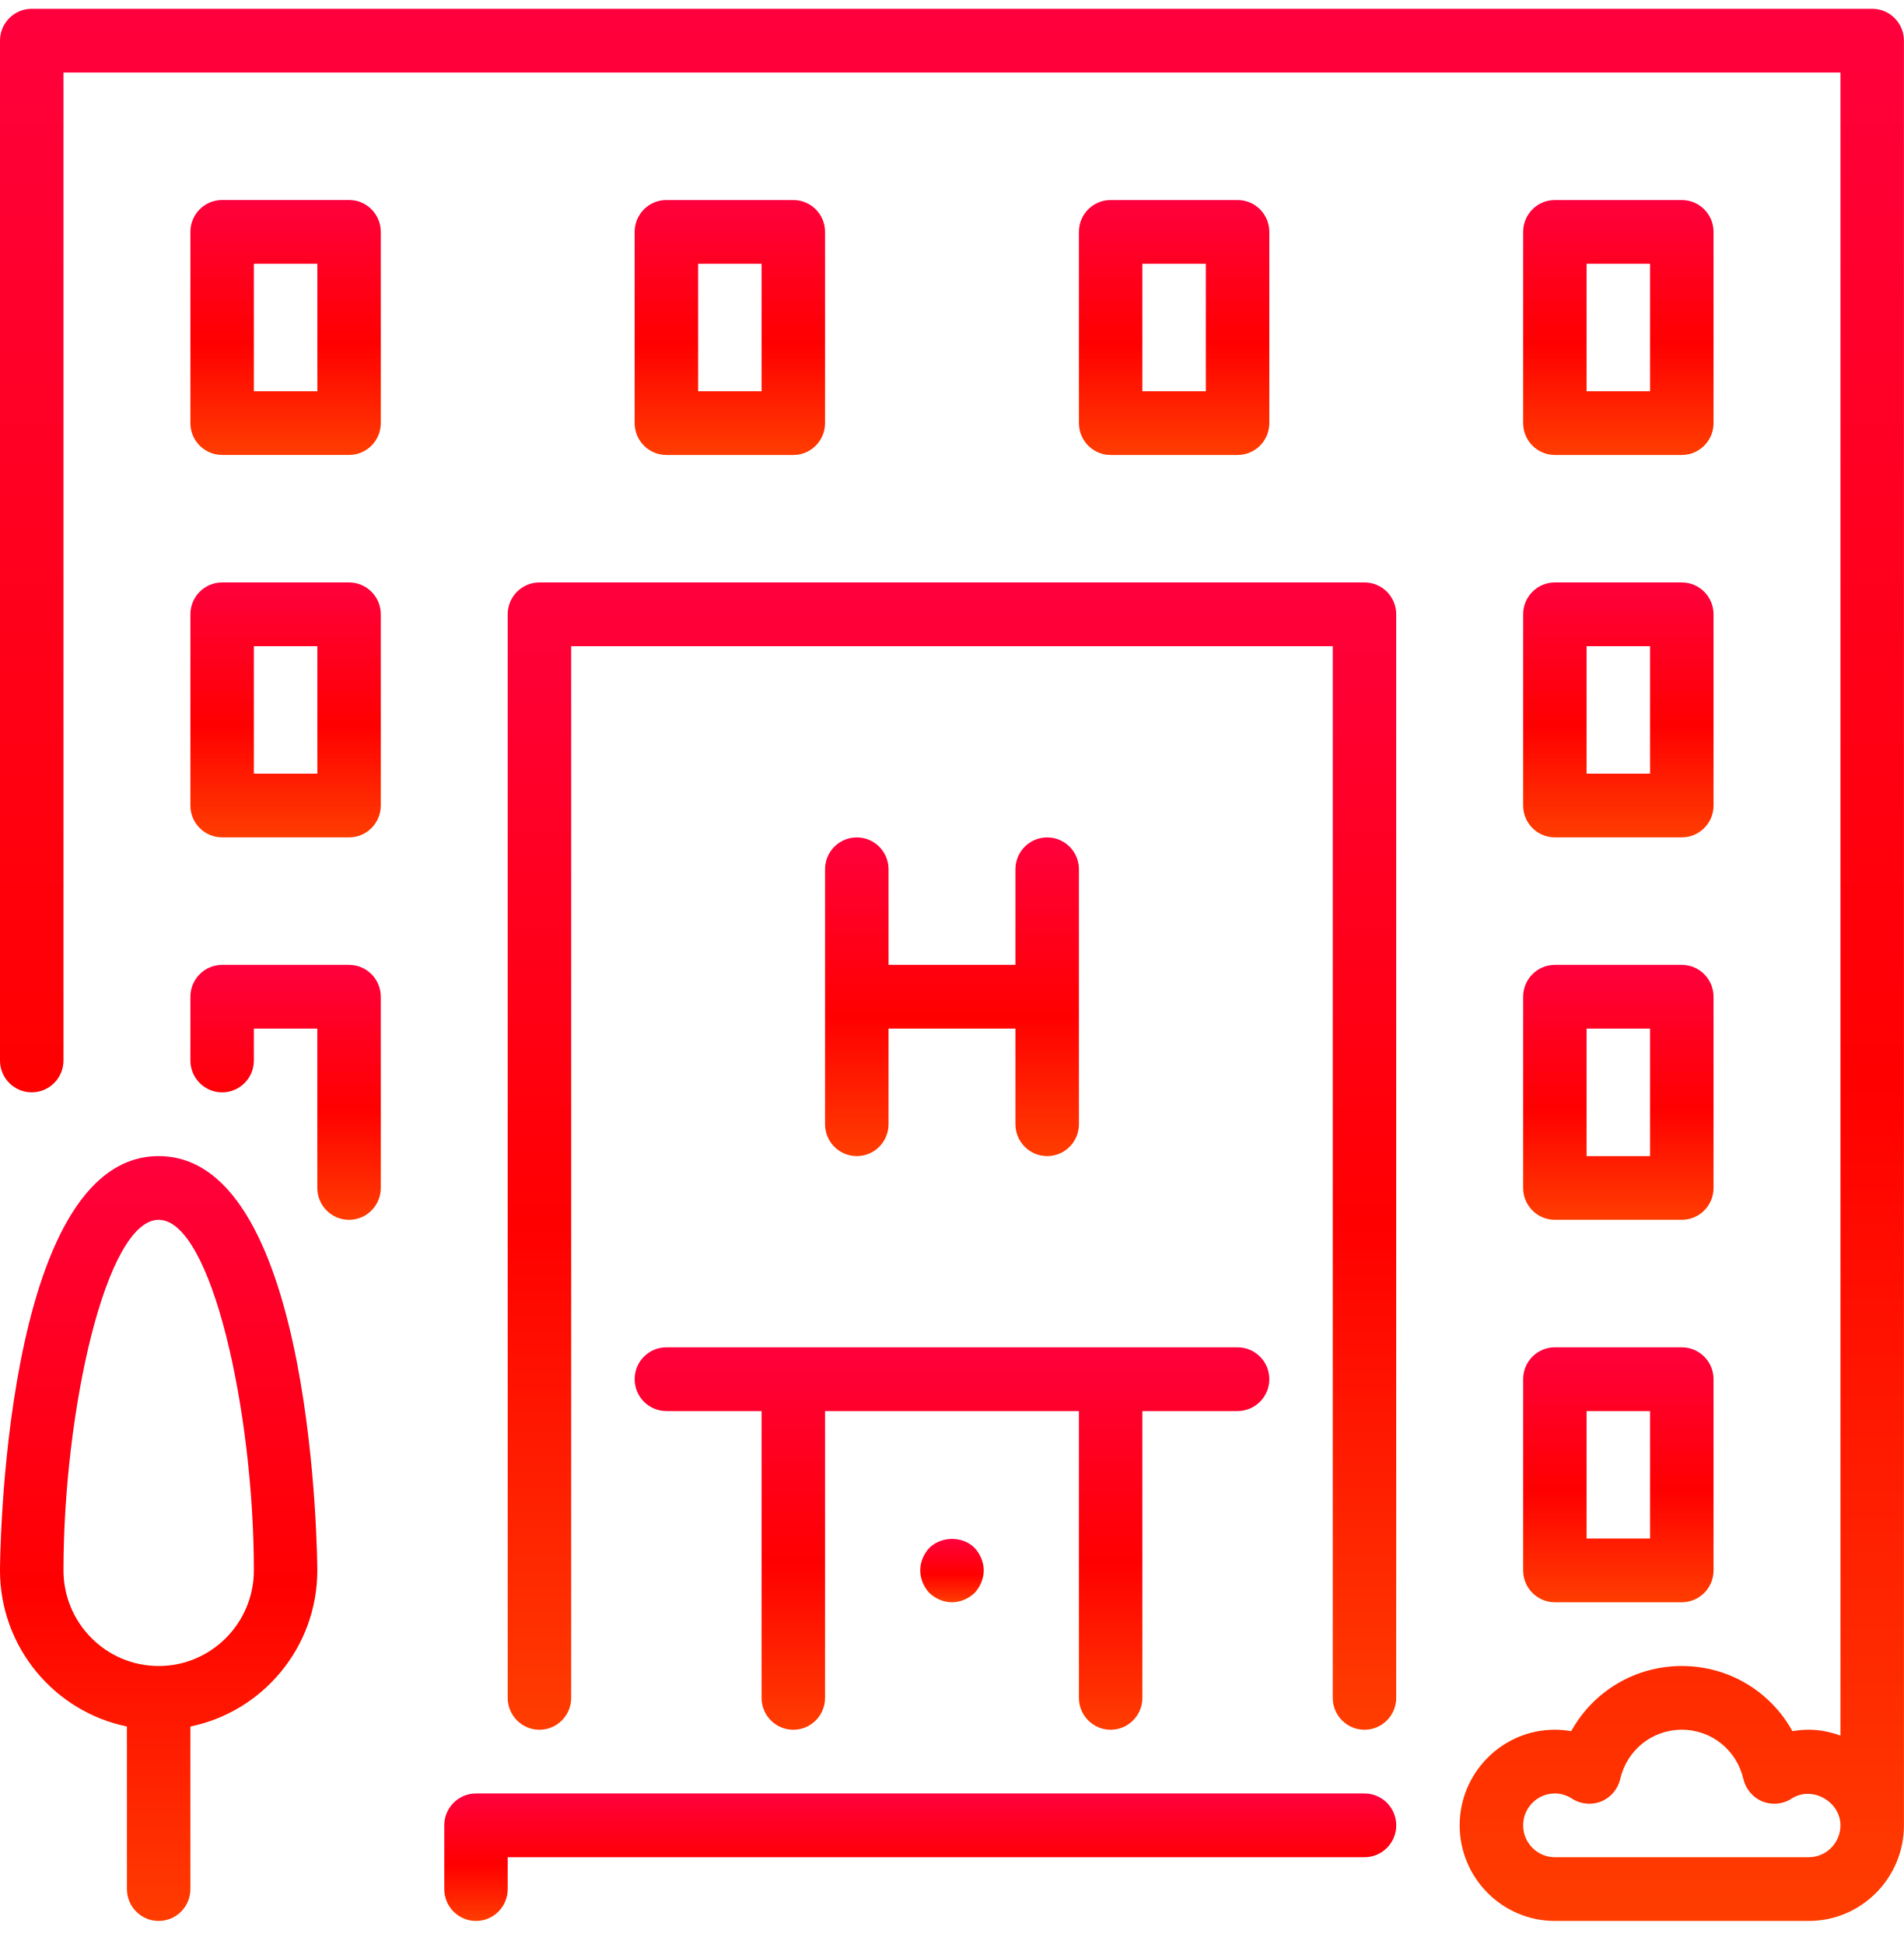
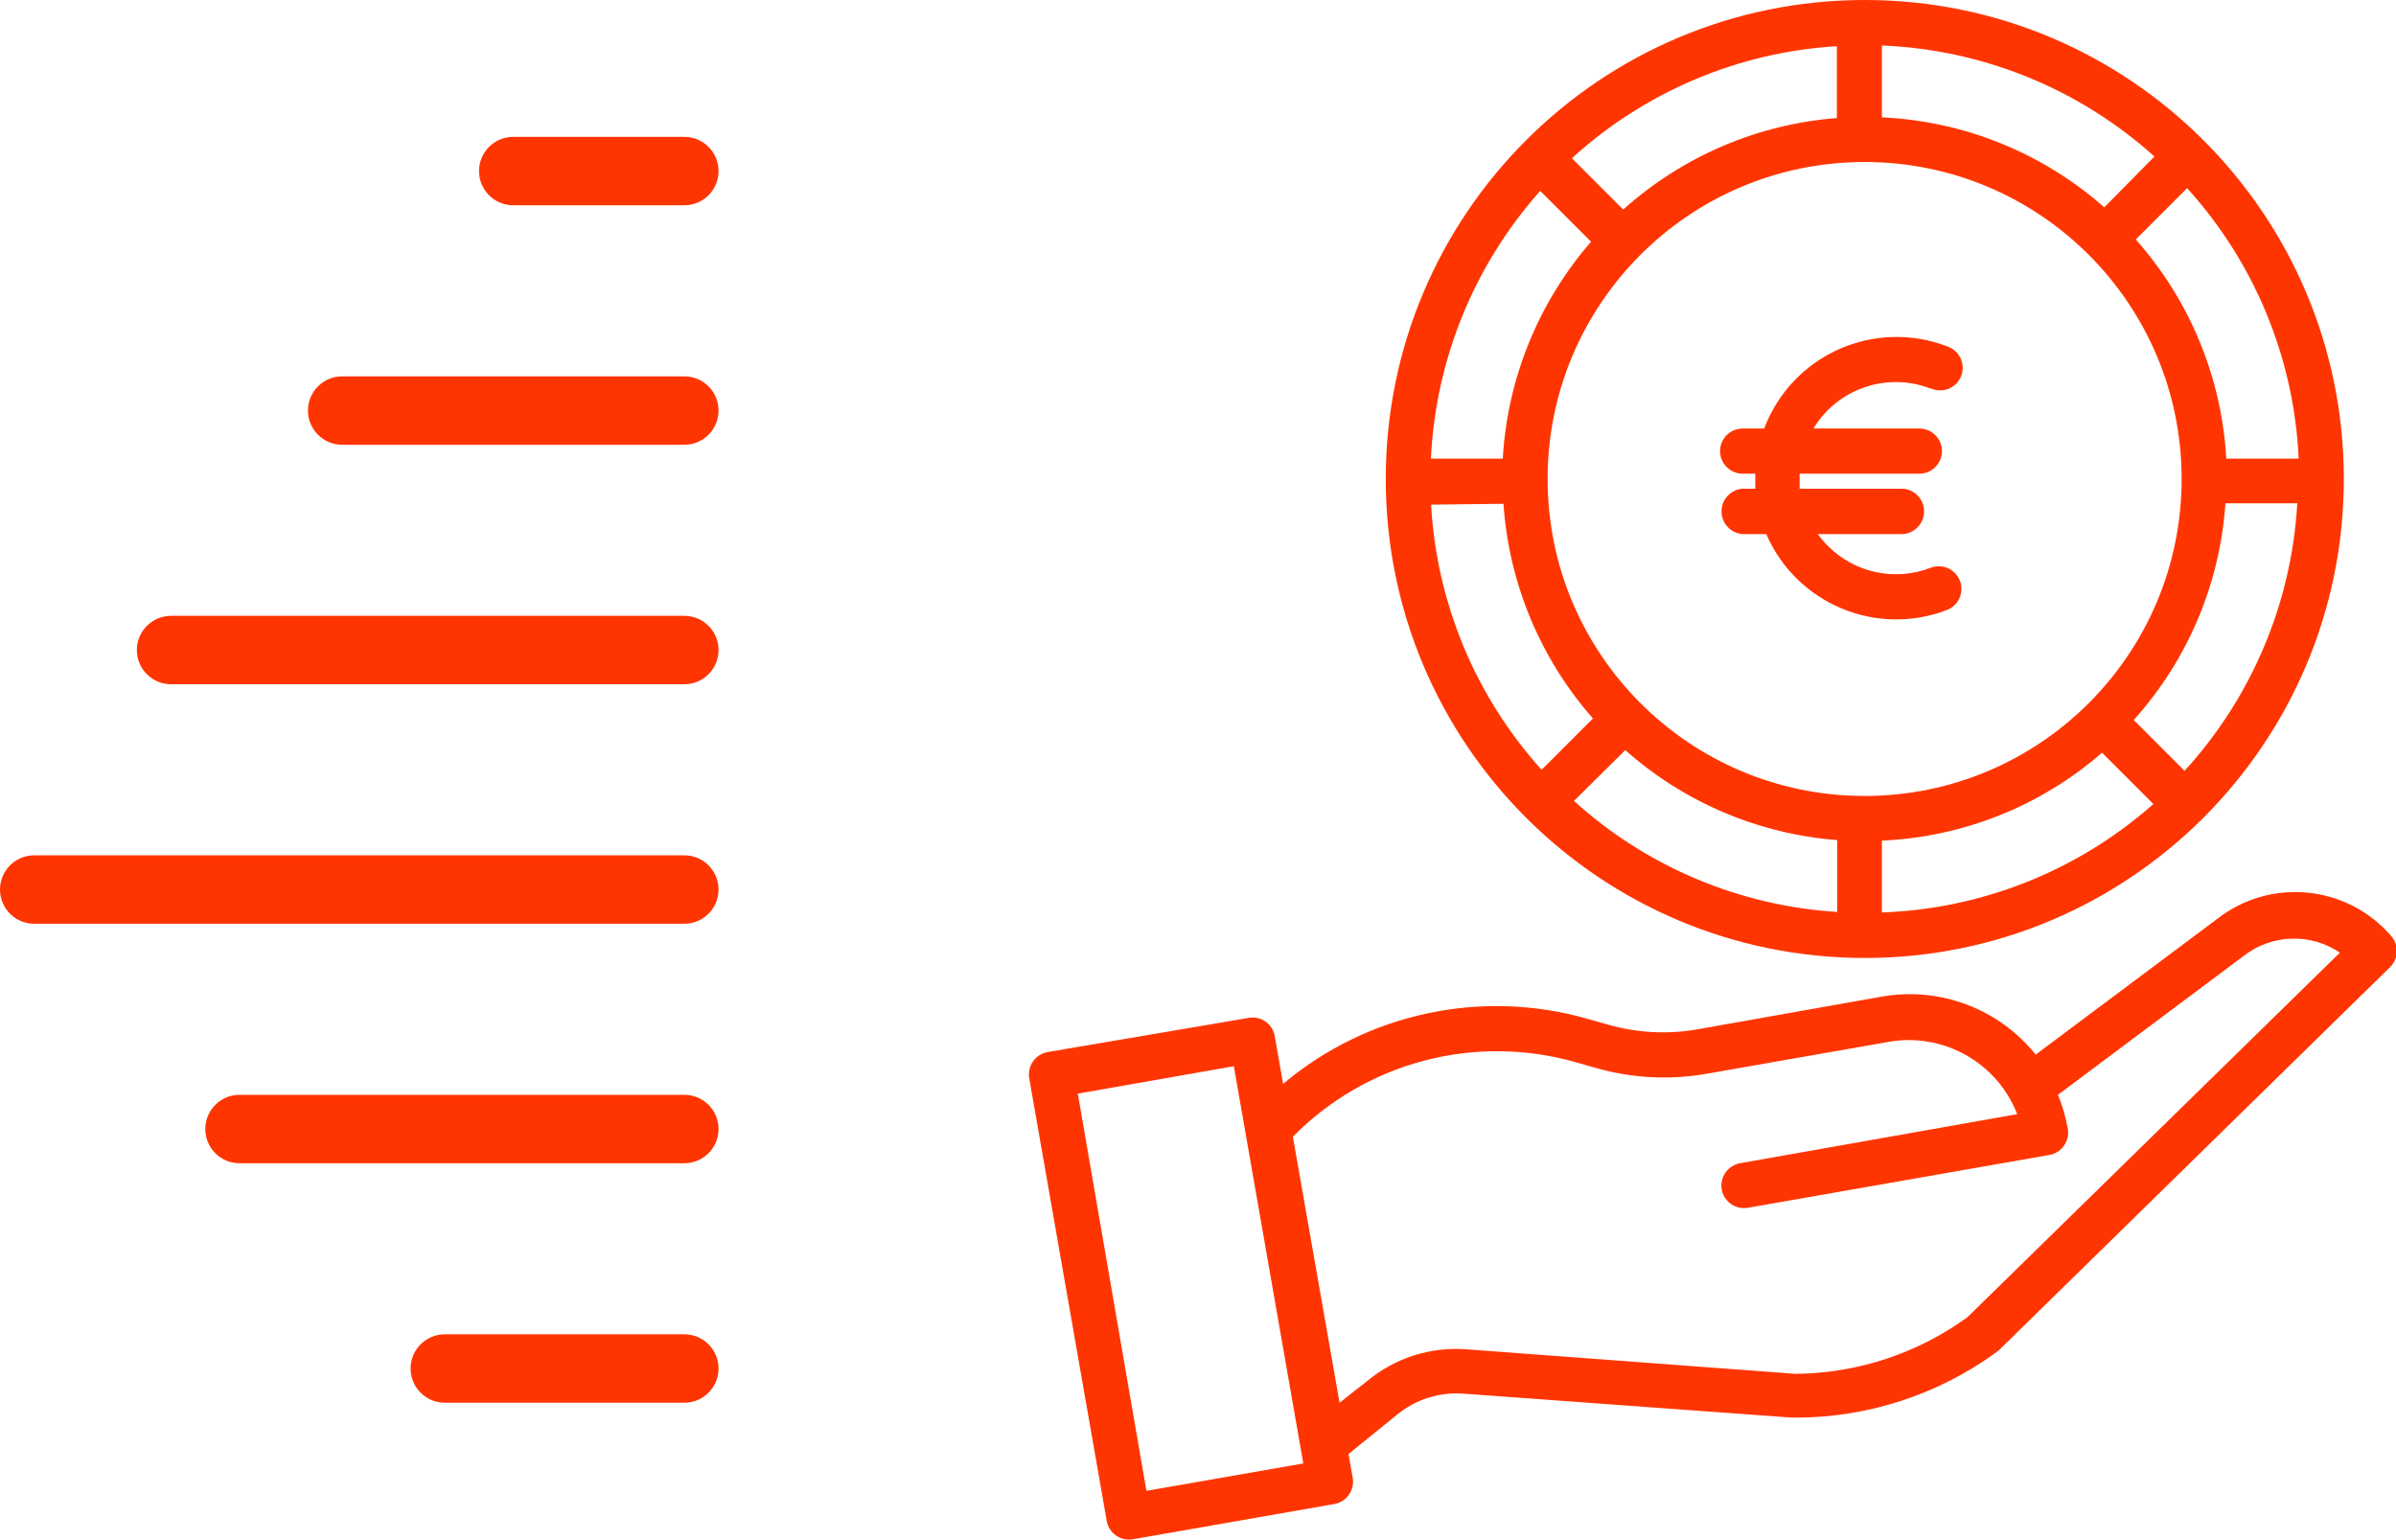
- <svg xmlns="http://www.w3.org/2000/svg" width="47" height="48" viewBox="0 0 47 48" fill="none">
-   <path d="M8.617 4.938H5.484C5.05 4.938 4.7 5.291 4.7 5.725V10.447C4.7 10.881 5.05 11.233 5.484 11.233H8.617C9.05 11.233 9.4 10.881 9.4 10.447V5.725C9.4 5.291 9.05 4.938 8.617 4.938ZM7.833 9.66H6.267V6.512H7.834V9.66H7.833Z" fill="url(#paint0_linear)" />
-   <path d="M21.151 20.677C20.717 20.677 20.367 21.029 20.367 21.463V27.759C20.367 28.193 20.717 28.546 21.151 28.546C21.584 28.546 21.934 28.193 21.934 27.759V25.398H25.067V27.759C25.067 28.193 25.417 28.546 25.85 28.546C26.284 28.546 26.634 28.193 26.634 27.759V21.463C26.634 21.029 26.284 20.677 25.85 20.677C25.417 20.677 25.067 21.029 25.067 21.463V23.824H21.934V21.463C21.934 21.029 21.584 20.677 21.151 20.677Z" fill="url(#paint1_linear)" />
-   <path d="M33.683 44.283H11.75C11.317 44.283 10.967 44.636 10.967 45.07V46.644C10.967 47.078 11.317 47.431 11.75 47.431C12.183 47.431 12.533 47.078 12.533 46.644V45.857H33.683C34.117 45.857 34.467 45.505 34.467 45.07C34.467 44.636 34.117 44.283 33.683 44.283Z" fill="url(#paint2_linear)" />
-   <path d="M8.617 23.824H5.484C5.05 23.824 4.7 24.177 4.7 24.611V26.185C4.7 26.619 5.05 26.972 5.484 26.972C5.917 26.972 6.267 26.619 6.267 26.185V25.398H7.833V29.332C7.833 29.767 8.184 30.119 8.617 30.119C9.05 30.119 9.4 29.767 9.4 29.332V24.611C9.4 24.177 9.05 23.824 8.617 23.824Z" fill="url(#paint3_linear)" />
-   <path d="M3.917 28.546C0.045 28.546 0 38.673 0 38.775C0 40.675 1.348 42.264 3.133 42.63V46.644C3.133 47.078 3.483 47.431 3.917 47.431C4.35 47.431 4.7 47.078 4.7 46.644V42.63C6.485 42.264 7.833 40.675 7.833 38.775C7.833 38.673 7.788 28.546 3.917 28.546ZM3.917 41.136C2.621 41.136 1.567 40.077 1.567 38.775C1.567 34.855 2.615 30.119 3.917 30.119C5.219 30.119 6.267 34.855 6.267 38.775C6.267 40.077 5.212 41.136 3.917 41.136Z" fill="url(#paint4_linear)" />
-   <path d="M8.617 14.381H5.484C5.05 14.381 4.7 14.734 4.7 15.168V19.89C4.7 20.324 5.05 20.676 5.484 20.676H8.617C9.05 20.676 9.4 20.324 9.4 19.89V15.168C9.4 14.734 9.05 14.381 8.617 14.381ZM7.833 19.103H6.267V15.955H7.834V19.103H7.833Z" fill="url(#paint5_linear)" />
-   <path d="M19.584 11.234C20.017 11.234 20.367 10.881 20.367 10.447V5.726C20.367 5.291 20.017 4.939 19.584 4.939H16.45C16.017 4.939 15.667 5.291 15.667 5.726V10.447C15.667 10.881 16.017 11.234 16.45 11.234H19.584ZM17.234 6.512H18.8V9.66H17.234V6.512Z" fill="url(#paint6_linear)" />
-   <path d="M15.667 34.054C15.667 34.488 16.017 34.841 16.45 34.841H18.8V41.923C18.8 42.357 19.15 42.71 19.584 42.71C20.017 42.71 20.367 42.357 20.367 41.923V34.841H26.634V41.923C26.634 42.357 26.984 42.71 27.417 42.71C27.85 42.71 28.2 42.357 28.2 41.923V34.841H30.55C30.983 34.841 31.334 34.488 31.334 34.054C31.334 33.619 30.983 33.267 30.55 33.267H16.45C16.017 33.267 15.667 33.619 15.667 34.054Z" fill="url(#paint7_linear)" />
-   <path d="M37.6 29.332C37.6 29.767 37.95 30.119 38.383 30.119H41.516C41.949 30.119 42.3 29.767 42.3 29.332V24.611C42.3 24.177 41.949 23.824 41.516 23.824H38.383C37.95 23.824 37.6 24.177 37.6 24.611V29.332ZM39.166 25.398H40.733V28.546H39.166V25.398Z" fill="url(#paint8_linear)" />
-   <path d="M37.6 38.775C37.6 39.209 37.95 39.562 38.383 39.562H41.516C41.949 39.562 42.3 39.209 42.3 38.775V34.054C42.3 33.619 41.949 33.267 41.516 33.267H38.383C37.95 33.267 37.6 33.619 37.6 34.054V38.775ZM39.166 34.841H40.733V37.988H39.166V34.841Z" fill="url(#paint9_linear)" />
-   <path d="M37.6 19.89C37.6 20.324 37.95 20.676 38.383 20.676H41.516C41.949 20.676 42.3 20.324 42.3 19.89V15.168C42.3 14.734 41.949 14.381 41.516 14.381H38.383C37.95 14.381 37.6 14.734 37.6 15.168V19.89ZM39.166 15.955H40.733V19.103H39.166V15.955Z" fill="url(#paint10_linear)" />
-   <path d="M38.383 11.234H41.516C41.949 11.234 42.3 10.881 42.3 10.447V5.726C42.3 5.291 41.949 4.939 41.516 4.939H38.383C37.95 4.939 37.6 5.291 37.6 5.726V10.447C37.6 10.881 37.95 11.234 38.383 11.234ZM39.166 6.512H40.733V9.66H39.166V6.512Z" fill="url(#paint11_linear)" />
-   <path d="M46.217 0.217H0.783C0.35 0.217 0 0.57 0 1.004V26.185C0 26.619 0.35 26.971 0.783 26.971C1.216 26.971 1.567 26.619 1.567 26.185V1.791H45.433V42.854C45.187 42.766 44.926 42.709 44.65 42.709C44.514 42.709 44.38 42.721 44.247 42.745C43.708 41.767 42.678 41.136 41.517 41.136C40.356 41.136 39.326 41.767 38.786 42.745C38.654 42.721 38.519 42.709 38.383 42.709C37.088 42.709 36.033 43.769 36.033 45.07C36.033 46.372 37.088 47.431 38.383 47.431H44.65C45.946 47.431 47 46.372 47 45.07V1.004C47 0.57 46.65 0.217 46.217 0.217ZM44.65 45.857H38.383C37.951 45.857 37.6 45.504 37.6 45.07C37.6 44.636 37.951 44.283 38.383 44.283C38.533 44.283 38.676 44.327 38.808 44.411C39.022 44.551 39.29 44.575 39.527 44.48C39.764 44.383 39.937 44.177 39.996 43.928C40.161 43.211 40.786 42.709 41.517 42.709C42.248 42.709 42.872 43.211 43.037 43.928C43.096 44.177 43.27 44.383 43.506 44.48C43.743 44.575 44.011 44.551 44.225 44.411C44.735 44.081 45.433 44.486 45.433 45.07C45.433 45.504 45.082 45.857 44.65 45.857Z" fill="url(#paint12_linear)" />
-   <path d="M22.944 38.217C22.802 38.366 22.717 38.571 22.717 38.775C22.717 38.98 22.802 39.184 22.944 39.334C23.092 39.476 23.297 39.562 23.5 39.562C23.704 39.562 23.907 39.476 24.056 39.334C24.197 39.184 24.284 38.98 24.284 38.775C24.284 38.571 24.197 38.366 24.056 38.217C23.767 37.925 23.242 37.925 22.944 38.217Z" fill="url(#paint13_linear)" />
-   <path d="M33.683 14.381H13.316C12.883 14.381 12.533 14.734 12.533 15.168V41.923C12.533 42.357 12.883 42.71 13.316 42.71C13.75 42.71 14.1 42.357 14.1 41.923V15.955H32.9V41.923C32.9 42.357 33.25 42.71 33.683 42.71C34.116 42.71 34.466 42.357 34.466 41.923V15.168C34.467 14.734 34.116 14.381 33.683 14.381Z" fill="url(#paint14_linear)" />
-   <path d="M30.55 11.234C30.984 11.234 31.334 10.881 31.334 10.447V5.726C31.334 5.291 30.984 4.939 30.55 4.939H27.417C26.984 4.939 26.634 5.291 26.634 5.726V10.447C26.634 10.881 26.984 11.234 27.417 11.234H30.55ZM28.2 6.512H29.767V9.66H28.2V6.512Z" fill="url(#paint15_linear)" />
+ <svg xmlns="http://www.w3.org/2000/svg" viewBox="0 0 140.05 90">
  <defs>
-     <linearGradient id="paint0_linear" x1="7.05" y1="4.938" x2="7.05" y2="11.233" gradientUnits="userSpaceOnUse">
-       <stop stop-color="#FF003D" />
-       <stop offset="0.564" stop-color="#FF0000" />
-       <stop offset="1" stop-color="#FF3D00" />
-     </linearGradient>
-     <linearGradient id="paint1_linear" x1="23.5" y1="20.677" x2="23.5" y2="28.546" gradientUnits="userSpaceOnUse">
-       <stop stop-color="#FF003D" />
-       <stop offset="0.564" stop-color="#FF0000" />
-       <stop offset="1" stop-color="#FF3D00" />
-     </linearGradient>
-     <linearGradient id="paint2_linear" x1="22.717" y1="44.283" x2="22.717" y2="47.431" gradientUnits="userSpaceOnUse">
-       <stop stop-color="#FF003D" />
-       <stop offset="0.564" stop-color="#FF0000" />
-       <stop offset="1" stop-color="#FF3D00" />
-     </linearGradient>
-     <linearGradient id="paint3_linear" x1="7.05" y1="23.824" x2="7.05" y2="30.119" gradientUnits="userSpaceOnUse">
-       <stop stop-color="#FF003D" />
-       <stop offset="0.564" stop-color="#FF0000" />
-       <stop offset="1" stop-color="#FF3D00" />
-     </linearGradient>
-     <linearGradient id="paint4_linear" x1="3.917" y1="28.546" x2="3.917" y2="47.431" gradientUnits="userSpaceOnUse">
-       <stop stop-color="#FF003D" />
-       <stop offset="0.564" stop-color="#FF0000" />
-       <stop offset="1" stop-color="#FF3D00" />
-     </linearGradient>
-     <linearGradient id="paint5_linear" x1="7.05" y1="14.381" x2="7.05" y2="20.676" gradientUnits="userSpaceOnUse">
-       <stop stop-color="#FF003D" />
-       <stop offset="0.564" stop-color="#FF0000" />
-       <stop offset="1" stop-color="#FF3D00" />
-     </linearGradient>
-     <linearGradient id="paint6_linear" x1="18.017" y1="4.939" x2="18.017" y2="11.234" gradientUnits="userSpaceOnUse">
-       <stop stop-color="#FF003D" />
-       <stop offset="0.564" stop-color="#FF0000" />
-       <stop offset="1" stop-color="#FF3D00" />
-     </linearGradient>
-     <linearGradient id="paint7_linear" x1="23.5" y1="33.267" x2="23.5" y2="42.71" gradientUnits="userSpaceOnUse">
-       <stop stop-color="#FF003D" />
-       <stop offset="0.564" stop-color="#FF0000" />
-       <stop offset="1" stop-color="#FF3D00" />
-     </linearGradient>
-     <linearGradient id="paint8_linear" x1="39.95" y1="23.824" x2="39.95" y2="30.119" gradientUnits="userSpaceOnUse">
-       <stop stop-color="#FF003D" />
-       <stop offset="0.564" stop-color="#FF0000" />
-       <stop offset="1" stop-color="#FF3D00" />
-     </linearGradient>
-     <linearGradient id="paint9_linear" x1="39.95" y1="33.267" x2="39.95" y2="39.562" gradientUnits="userSpaceOnUse">
-       <stop stop-color="#FF003D" />
-       <stop offset="0.564" stop-color="#FF0000" />
-       <stop offset="1" stop-color="#FF3D00" />
-     </linearGradient>
-     <linearGradient id="paint10_linear" x1="39.95" y1="14.381" x2="39.95" y2="20.676" gradientUnits="userSpaceOnUse">
-       <stop stop-color="#FF003D" />
-       <stop offset="0.564" stop-color="#FF0000" />
-       <stop offset="1" stop-color="#FF3D00" />
-     </linearGradient>
-     <linearGradient id="paint11_linear" x1="39.95" y1="4.939" x2="39.95" y2="11.234" gradientUnits="userSpaceOnUse">
-       <stop stop-color="#FF003D" />
-       <stop offset="0.564" stop-color="#FF0000" />
-       <stop offset="1" stop-color="#FF3D00" />
-     </linearGradient>
-     <linearGradient id="paint12_linear" x1="23.5" y1="0.217" x2="23.5" y2="47.431" gradientUnits="userSpaceOnUse">
-       <stop stop-color="#FF003D" />
-       <stop offset="0.564" stop-color="#FF0000" />
-       <stop offset="1" stop-color="#FF3D00" />
-     </linearGradient>
-     <linearGradient id="paint13_linear" x1="23.5" y1="37.998" x2="23.5" y2="39.562" gradientUnits="userSpaceOnUse">
-       <stop stop-color="#FF003D" />
-       <stop offset="0.564" stop-color="#FF0000" />
-       <stop offset="1" stop-color="#FF3D00" />
-     </linearGradient>
-     <linearGradient id="paint14_linear" x1="23.5" y1="14.381" x2="23.5" y2="42.71" gradientUnits="userSpaceOnUse">
-       <stop stop-color="#FF003D" />
-       <stop offset="0.564" stop-color="#FF0000" />
-       <stop offset="1" stop-color="#FF3D00" />
-     </linearGradient>
-     <linearGradient id="paint15_linear" x1="28.984" y1="4.939" x2="28.984" y2="11.234" gradientUnits="userSpaceOnUse">
-       <stop stop-color="#FF003D" />
-       <stop offset="0.564" stop-color="#FF0000" />
-       <stop offset="1" stop-color="#FF3D00" />
-     </linearGradient>
+     <style>.cls-1{fill:#ff3501;}</style>
  </defs>
+   <g id="Шар_2" data-name="Шар 2">
+     <g id="Шар_1-2" data-name="Шар 1">
+       <path class="cls-1" d="M112.87,22.71a1.32,1.32,0,1,0,.95-2.46,8.26,8.26,0,0,0-10.7,4.8h-1.26a1.32,1.32,0,1,0,0,2.64h.74c0,.09,0,.18,0,.26s0,.42,0,.62h-.76a1.33,1.33,0,0,0,0,2.65h1.4a8.28,8.28,0,0,0,10.56,4.44,1.32,1.32,0,0,0-.95-2.47,5.61,5.61,0,0,1-6-1.27,5.69,5.69,0,0,1-.6-.7h5a1.33,1.33,0,0,0,0-2.65h-6.06c0-.2,0-.41,0-.62s0-.17,0-.26h7a1.32,1.32,0,1,0,0-2.64H106a5.62,5.62,0,0,1,6.83-2.34Z" />
+       <path class="cls-1" d="M109,56A28,28,0,1,0,81,28a28,28,0,0,0,28,28ZM95,43.85a21.1,21.1,0,0,0,12.39,5.26v4.2A25.24,25.24,0,0,1,92,46.82Zm15,5.29A21,21,0,0,0,122.87,44l3,3A25.29,25.29,0,0,1,110,53.34Zm-1-2.61A18.53,18.53,0,1,1,127.52,28,18.53,18.53,0,0,1,109,46.53Zm14-34.41a21.1,21.1,0,0,0-13-5.26V2.66a25.32,25.32,0,0,1,15.93,6.49ZM107.37,6.9a21.13,21.13,0,0,0-12.49,5.35l-3-3A25.23,25.23,0,0,1,107.37,2.7ZM93,14.13a21.17,21.17,0,0,0-5.16,12.68h-4.2a25.3,25.3,0,0,1,6.39-15.65ZM87.88,29.45A21.17,21.17,0,0,0,93.11,42l-3,3a25.22,25.22,0,0,1-6.46-15.5Zm39.84,15.64-3-3a21.07,21.07,0,0,0,5.36-12.67h4.2a25.3,25.3,0,0,1-6.59,15.64Zm6.61-18.28h-4.2A21.07,21.07,0,0,0,124.84,14l3-3a25.23,25.23,0,0,1,6.52,15.79Z" />
+       <path class="cls-1" d="M64.69,88.91a1.31,1.31,0,0,0,.54.85,1.33,1.33,0,0,0,1,.22L78,87.92a1.33,1.33,0,0,0,1.07-1.53L78.82,85l2.8-2.27a5.47,5.47,0,0,1,3.93-1.26l19.19,1.4H105a19.92,19.92,0,0,0,11.7-3.83l.15-.12,22.85-22.38a1.32,1.32,0,0,0,.08-1.81,7.41,7.41,0,0,0-10.2-1l-10.59,7.92a9.44,9.44,0,0,0-9-3.39L99.23,60.17A11.67,11.67,0,0,1,94,59.9l-1.2-.34A19.38,19.38,0,0,0,75,63.36l-.49-2.79A1.31,1.31,0,0,0,73,59.5l-11.76,2a1.33,1.33,0,0,0-1.08,1.53ZM92.12,62.1l1.2.34a14.44,14.44,0,0,0,6.37.34l10.73-1.88a6.8,6.8,0,0,1,7.49,4.23L101.7,68a1.33,1.33,0,0,0-1,.84,1.32,1.32,0,0,0,1.48,1.76l17.64-3.09A1.33,1.33,0,0,0,120.87,66a9.77,9.77,0,0,0-.58-2l10.83-8.1,0,0a4.79,4.79,0,0,1,5.65-.21L115,77A17.35,17.35,0,0,1,105,80.31h-.06L85.75,78.88a8.1,8.1,0,0,0-5.81,1.83L78.3,82,75.57,66.45A16.75,16.75,0,0,1,92.12,62.1Zm-20,.23,4.06,23.22-9.17,1.6L63,63.93Z" />
+       <path class="cls-1" d="M40,8H30a2,2,0,0,0,0,4H40a2,2,0,0,0,0-4Z" />
+       <path class="cls-1" d="M40,22H20a2,2,0,1,0,0,4H40a2,2,0,1,0,0-4Z" />
+       <path class="cls-1" d="M40,36H10a2,2,0,0,0,0,4H40a2,2,0,0,0,0-4Z" />
+       <path class="cls-1" d="M40,50H2a2,2,0,0,0,0,4H40a2,2,0,0,0,0-4Z" />
+       <path class="cls-1" d="M40,64H14a2,2,0,1,0,0,4H40a2,2,0,1,0,0-4Z" />
+       <path class="cls-1" d="M40,78H26a2,2,0,0,0,0,4H40a2,2,0,0,0,0-4Z" />
+     </g>
+   </g>
</svg>
